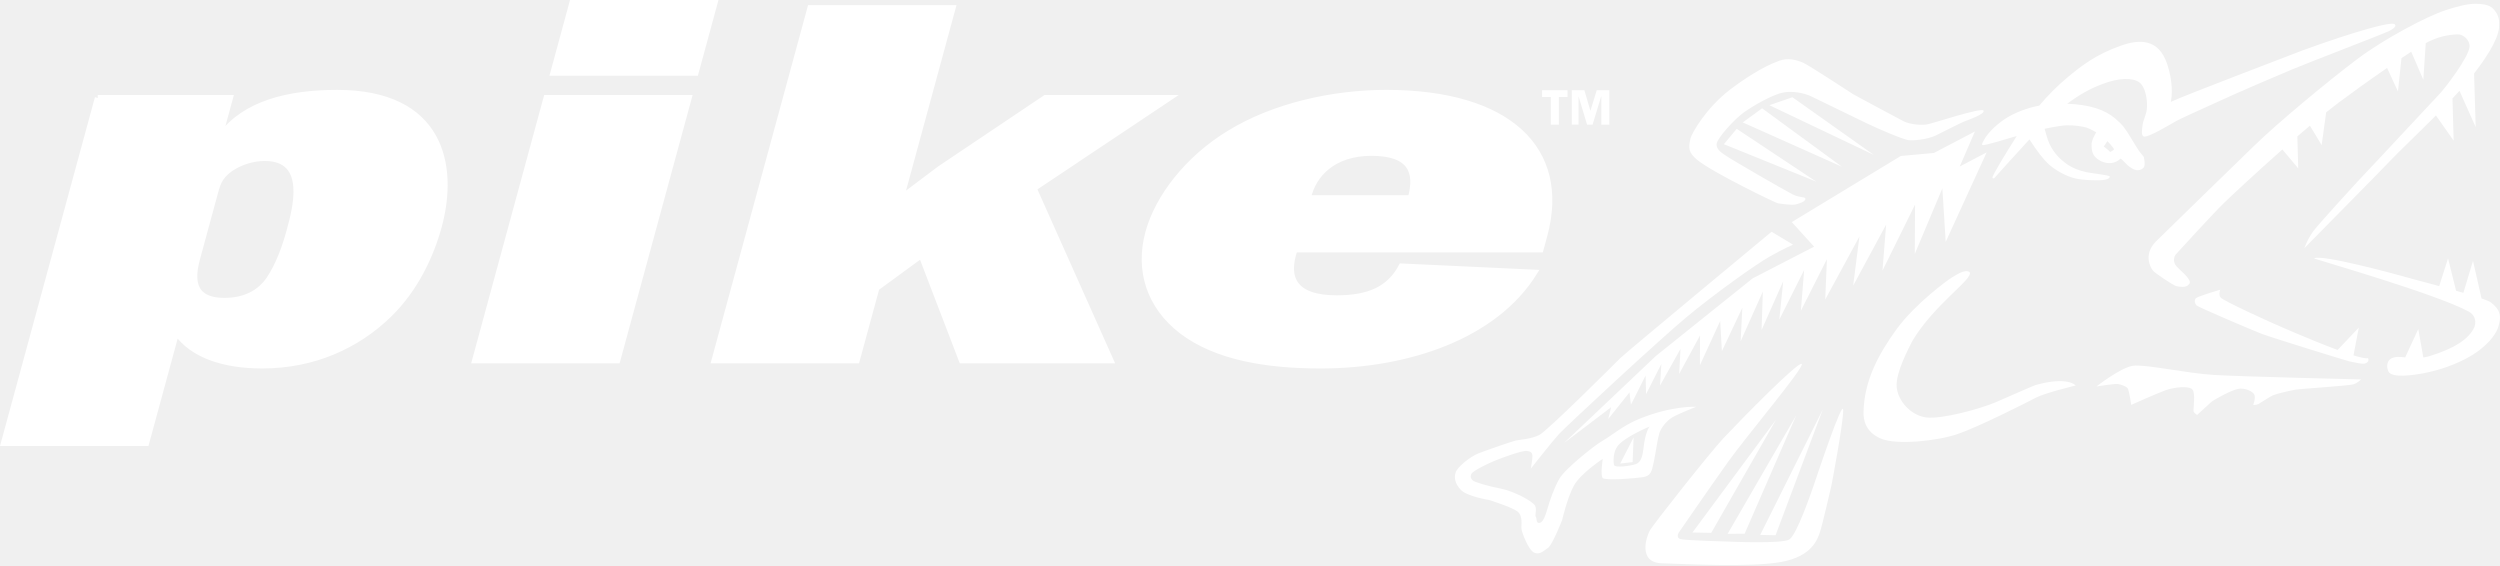
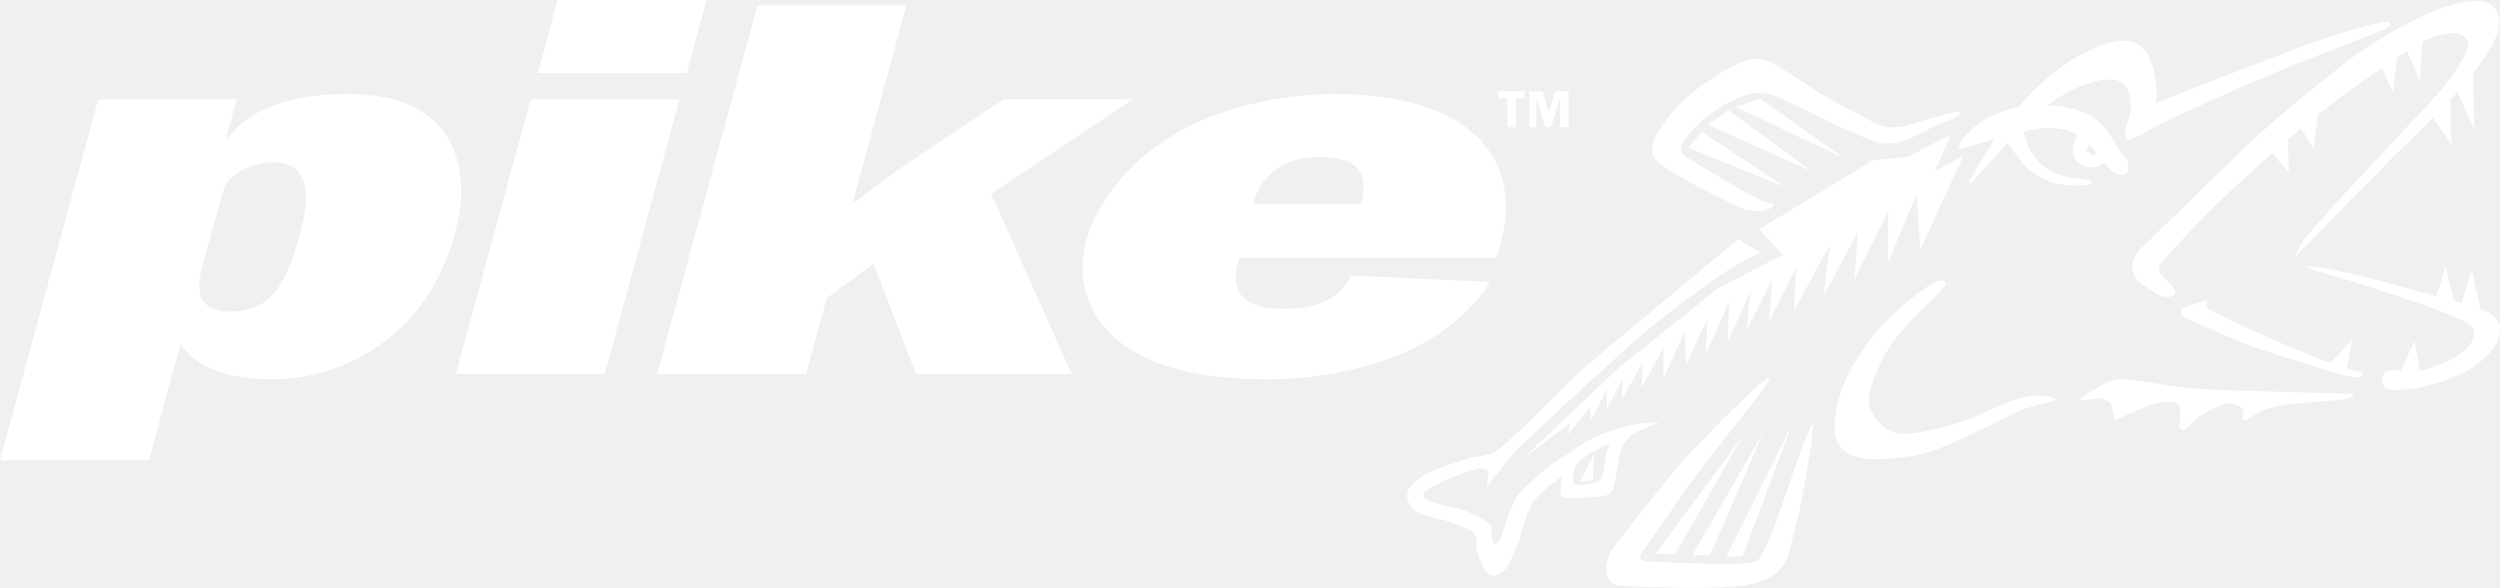
- <svg xmlns="http://www.w3.org/2000/svg" viewBox="0 0 213.067 48.158" width="213.067" height="48.158">
-   <g fill="#FFF" stroke="#FFF" stroke-width=".5">
-     <path d="M18.263 16.665c.238-.875.368-1.576 1.355-2.276.83-.57 1.904-.92 2.946-.92 3.86 0 2.596 4.42 2.096 6.26-.346 1.27-.897 2.844-1.72 4.07-.813 1.182-2.095 1.838-3.81 1.838-2.942 0-2.75-2.057-2.32-3.633l1.453-5.34zm-9.93-8.317L.326 37.763H12.46l2.573-9.455c1.363 1.97 4.067 2.845 7.314 2.845 4.35 0 8.052-1.663 10.8-4.333 2.25-2.19 3.576-5.034 4.255-7.53 1.43-5.252.156-11.38-8.67-11.38-4.166 0-7.848.92-9.873 3.633h-.124l.87-3.195H8.332zM52.616 30.715H40.483L46.57 8.348h12.133l-6.087 22.367zm6.67-24.512H47.154L48.773.25h12.134l-1.62 5.953zM88.104 16.052l6.55 14.664H81.97l-3.442-8.973-3.826 2.8-1.68 6.173H60.888L69.06.688h12.133l-4.407 16.195 3.314-2.495 8.997-6.04h10.54L88.104 16.05zM111.472 16.883c.438-2.057 2.213-3.852 5.4-3.852 3.43 0 3.958 1.664 3.363 3.853h-8.763zm7.976 5.822c-1.015 1.926-2.76 2.714-5.52 2.714-3.676 0-4.425-1.752-3.586-4.16H131.3l.32-1.18c2.002-7.355-3.06-12.17-13.478-12.17-4.473 0-9.55 1.095-13.38 3.46-3.525 2.144-6.073 5.427-6.896 8.447-.87 3.196.074 6.26 2.86 8.404 2.947 2.233 7.23 2.934 11.826 2.934 7.415 0 14.834-2.495 18.21-7.922l-11.314-.527z" />
-   </g>
-   <g fill="#FFF">
-     <path d="M133.595 8.268h-.736v2.355h-.687V8.268h-.745v-.582h2.167v.582zM135.73 10.623h-.47l-.717-2.394h-.008v2.393h-.578V7.686h1.074l.515 1.76.54-1.76h1.075v2.938h-.686V8.23h-.018l-.726 2.393z" />
-   </g>
-   <g fill="#FFF">
-     <path d="M204.113 2.106c-.05-.386-3.47.59-7.848 2.18-1.288.507-9.864 3.75-11.253 4.395.118-.536.184-1.71-.297-3.182-.733-2.24-2.39-2.167-3.99-1.598-2.126.755-3.37 1.74-4.53 2.703-.883.736-1.66 1.53-2.398 2.397-1.148.223-2.078.625-2.726 1.013-.732.44-1.637 1.248-1.98 1.91-.13.243-.23.4-.128.435.22.07 2.327-.602 2.586-.673.103-.03.216-.06.33-.09-.868 1.36-2.125 3.422-2.067 3.54.078.163.214-.017.214-.017s1.512-1.7 2.938-3.24c.63.992 1.194 1.72 1.68 2.152.502.445 1.354.96 2.19 1.168.72.18 2.154.193 2.36.144.466-.027.653-.198.61-.308-.045-.11-1.51-.26-2.032-.37-.524-.11-1.196-.353-1.747-.772-.422-.32-.958-.8-1.354-1.63-.183-.376-.414-1.285-.414-1.285s1.24-.277 1.89-.297c.697-.02 1.367.107 1.652.185.287.077.854.412.854.412s-.43.683-.397 1.085c0 .8.28 1.102.843 1.39.578.247 1.166.203 1.63-.238.303.198.513.572.893.784.4.297.827.262 1.08-.02.172-.188.006-.907.006-.907s-.162-.2-.396-.496c-.106-.136-.46-.73-.76-1.22-.453-.73-.61-.98-1.26-1.54-.895-.772-2.197-1.2-4.115-1.275 1.054-.78 2.122-1.418 3.52-1.855 1.312-.41 2.385-.314 2.803.196.42.51.532 1.53.467 2.127-.056.5-.312.912-.37 1.397-.06.486-.102.8.088.92.3.19 2.44-1.123 2.84-1.338.51-.274 2.26-1.046 3.46-1.6 1.858-.856 4.718-2.082 6.347-2.764 1.604-.672 7.91-3.077 8.337-3.305.422-.227.563-.432.446-.51zm-24.507 9.923s.48.48.567.7c-.16.158-.17.13-.326.224-.17-.188-.55-.464-.55-.464l.31-.46zM169.052 9.425c-.145-.29-4.352 1.09-4.737 1.163-.553.104-1.438.04-2.054-.24-.273-.126-4.312-2.313-4.312-2.313s-3.83-2.505-4.266-2.686c-.647-.272-1.306-.43-2.034-.174-1.464.516-3.153 1.66-4.224 2.48-1.972 1.514-3.246 3.666-3.36 4.182-.168.767-.192 1.156.603 1.803 1.322 1.078 6.685 3.668 6.87 3.693.19.025 1.17.175 1.508.09.34-.087.81-.242.825-.463.016-.222-.45-.067-1.117-.406-.732-.373-5.37-3.058-5.645-3.278-.137-.11-.88-.466-.804-1.028.067-.498 1.544-2.133 2.358-2.697 1.572-1.085 2.764-1.53 3.17-1.634.853-.215 1.96.01 2.54.3.58.286 3.716 1.81 4.706 2.284.988.474 3.102 1.387 3.588 1.446.33.04 1.548-.03 2.322-.406.317-.155 2.15-1.088 2.447-1.2.3-.11 1.764-.626 1.617-.915z" />
-     <path d="M150.798 8.966l1.963-.678 6.93 4.91M148.527 10.434l1.65-1.202 6.8 4.977M146.92 12.29l1.092-1.31 6.788 4.504M153.554 31.016c.307.212-4.73 6.173-6.285 8.36-1.605 2.253-4.198 6.022-4.198 6.022s-.254.426.138.544c.392.12 4.147.218 4.147.218s4.503.2 5.133-.176c.63-.376 1.836-3.904 2.047-4.5.21-.597 2.55-7.668 2.553-6.512.004 1.16-.995 6.37-.995 6.37s-.79 3.46-1 4.057c-.213.596-.685 2.018-3.28 2.494-2.594.475-8.138.176-10.182.114-2.043-.062-1.326-2.235-1.03-2.78.297-.547 5.16-6.69 6.294-7.894 1.655-1.758 6.35-6.53 6.657-6.318z" />
-     <path d="M150.017 45.588l1.31.03 4.023-10.72M147.242 45.493l1.447-.004 4.397-10.092M144.244 45.383l1.6.03 5.525-9.653M167.867 23.194c.36.56-3.006 2.716-4.887 5.87-.287.58-1.422 2.678-1.334 3.887.088 1.21 1.2 2.45 2.51 2.624 1.313.175 4.595-.728 5.87-1.268 1.276-.54 3.062-1.354 3.462-1.492 2.772-.773 3.414.04 3.414.04s-2.596.623-3.395 1.042c-.798.42-4.938 2.517-6.708 3.11-1.73.58-5.157.943-6.496.375-1.336-.565-1.503-1.645-1.48-2.267.054-2.656 1.26-4.927 2.84-7.09 1.562-2.134 4.34-4.176 4.69-4.374.35-.198 1.112-.753 1.513-.456zM201.222 32.337s-10.09-.235-12.516-.38c-2.427-.147-5.885-.938-6.932-.782-1.047.157-3.102 1.763-3.102 1.763s1.565-.25 1.83-.21c.263.042.773.203.87.432.093.23.267 1.345.267 1.345s2.21-.993 2.94-1.25c.73-.258 1.965-.39 2.266-.067.297.322.063 1.686.105 1.855.044.17.3.324.3.324s.97-.896 1.206-1.102c.237-.205 1.7-1.01 2.287-1.122.588-.113 1.286.218 1.397.515.11.297-.108.86-.108.86s.313-.004.46-.09c.148-.085 1.01-.645 1.215-.733.328-.14 1.42-.398 1.906-.482.484-.083 4.62-.336 4.986-.465.366-.13.622-.41.622-.41zM150.986 19.75s-12.443 10.32-12.877 10.756c-.434.436-6.216 6.208-6.92 6.566-.706.36-1.745.405-2.017.475-.272.07-2.407.79-3.163 1.09-.757.3-1.802 1.18-1.944 1.616-.145.434-.084.96.455 1.513.538.552 2.387.845 2.387.845s1.926.6 2.42.98c.495.382.302 1.192.345 1.507.043.315.602 1.804 1.088 2.006.484.203.79-.164 1.164-.403.375-.24 1.21-2.37 1.21-2.37s.43-1.883.997-2.93c.57-1.05 2.464-2.292 2.464-2.292s-.21 1.39-.006 1.63c.206.236 2.707.038 3.406-.067.697-.103.772-.45.953-1.31.198-.936.31-1.923.47-2.435.145-.46.59-1.036 1.09-1.344.502-.307 2.05-.913 2.05-.913s-2.06-.13-4.943 1.07c-1.277.53-2.318 1.42-3.016 1.813-.697.394-3.228 2.41-3.703 3.254-.474.844-.803 1.833-.996 2.497-.196.666-.382 1.22-.696 1.263-.314.044-.197-.35-.307-.5-.112-.154.1-.606-.064-.963-.162-.357-1.8-1.247-2.94-1.465-1.14-.218-2.24-.556-2.386-.7-.145-.144-.222-.306-.104-.553s1.31-.838 1.998-1.122c.69-.282 2.348-.883 2.722-.833.375.05.478.168.48.458 0 .29-.135 1.048-.135 1.048s1.782-2.262 2.376-2.92c.594-.656 8.48-7.975 10.843-9.948 2.36-1.974 5.98-4.558 7.15-5.214 1.15-.642 1.974-1.008 1.974-1.008l-1.824-1.092zm-13.13 18.276c.612-.806 2.73-1.668 2.73-1.668s-.352.397-.514 1.833c-.072.642-.205 1.194-.635 1.356-.43.163-1.826.353-1.88.078-.07-.345-.07-1.11.3-1.598z" />
-     <path d="M138.086 39.507l1.057-.123.083-2.102M200.58 30.29l.453-2.37-1.807 1.906c-2.377-.878-5.476-2.26-5.476-2.26s-4.293-1.915-4.51-2.227c-.17-.248-.02-.648-.02-.648s-1.954.567-2.092.747c-.136.178-.065.45.08.594.144.145 4.77 2.124 5.573 2.428.802.304 7.167 2.278 7.474 2.345.307.068 1.074.235 1.277.184.205-.05.418-.213.28-.468-.185.048-.636-.05-1.23-.23zM212.265 25.756c-.104-.077-.383-.19-.772-.323l-.727-3.202-.82 2.726c-.203-.06-.41-.12-.623-.178l-.684-2.764-.754 2.368c-1.264-.343-2.402-.64-2.758-.743-.888-.26-7.43-2.032-7.904-1.61.718.254 10.3 2.994 13.164 4.514.438.232.7.692.512 1.3-.454 1.075-1.826 1.9-3.888 2.523-.14.042-.307.073-.48.096l-.428-2.42-1.116 2.416c-.413-.048-.84-.082-1.172.083-.314.157-.484.593-.266 1.1.275.635 2.267.3 2.89.19 1.63-.285 3.554-1.007 4.767-1.91 1.066-.796 1.564-1.545 1.73-2.105.246-.822.205-1.41-.672-2.062zM212.685.99c-.283-.398-.582-.652-1.672-.667-.793-.01-1.77.284-2.578.544-1.573.507-5.225 2.435-7.497 4.142-2.616 1.965-6.862 5.5-8.866 7.457-.953.932-7.76 7.534-8.336 8.12-1.096 1.11-.445 2.248-.24 2.486.207.24 1.748 1.262 1.98 1.312.307.067.758.134.995-.07.21-.18.255-.282-.07-.707-.154-.204-.777-.757-.92-.926-.31-.356-.207-.817-.038-1.004.17-.188 3.222-3.535 4.133-4.413.59-.57 2.667-2.514 4.945-4.526l1.348 1.61-.072-2.727c.36-.31.716-.613 1.07-.91l1 1.655.386-2.795c.363-.292.718-.57 1.047-.817.93-.698 2.604-1.902 4.143-2.965l.927 2.006.3-2.84c.296-.2.575-.384.83-.548l1.032 2.388.21-3.128c1.007-.52 1.767-.696 2.705-.738.462-.02 1.062.464 1.024 1.044-.056.92-2.16 3.624-2.532 4.008-.374.384-5.78 6.205-6.213 6.64-.44.444-4.006 4.346-4.522 5.02-.518.674-.813 1.51-.813 1.51s6.86-6.95 7.572-7.71c.412-.44 2.045-1.996 3.642-3.603l1.512 2.15-.1-3.602c.21-.223.41-.437.598-.644l1.38 3.093-.137-4.573c.813-1.055 2.044-2.78 2.13-3.942.04-.55-.02-.933-.302-1.332zM169.318 12.984l-2.293 1.205 1.29-2.984-3.493 1.83-2.822.258-9.292 5.634 1.902 2.095-5.237 2.702-8.243 6.61-7.826 7.413 4.008-3.042-.25 1.005 1.814-2.268.122 1.054 1.252-2.488.04 1.583 1.303-2.573-.115 1.84 1.746-3.123-.113 2.13 1.778-3.275-.01 2.536 1.727-3.768.145 2.57 1.743-3.7-.146 2.862 1.895-4.245-.11 3.286 1.844-4.16-.332 3.272 2.117-4.23-.28 3.475 2.22-4.4-.144 3.44 2.914-5.37-.533 4.19 2.81-5.202-.312 3.917 2.777-5.627-.023 4.206 2.35-5.59.285 4.562" />
+ <svg xmlns="http://www.w3.org/2000/svg" height="47.908" width="203.74" version="1.1" viewBox="0 0 203.74 47.908">
+   <g fill="#fff">
+     <g stroke-opacity="0" transform="translate(-9.3271 -.25)" stroke="#404040" stroke-width=".5">
+       <path d="m27.263 16.665c0.238-0.875 0.368-1.576 1.355-2.276 0.829-0.569 1.904-0.919 2.946-0.919 3.861 0 2.596 4.421 2.096 6.259-0.346 1.27-0.897 2.845-1.721 4.071-0.812 1.182-2.094 1.838-3.81 1.838-2.941 0-2.749-2.057-2.32-3.633l1.454-5.34zm-9.931-8.317-8.005 29.415h12.133l2.573-9.455c1.363 1.97 4.067 2.845 7.314 2.845 4.351 0 8.052-1.663 10.8-4.333 2.25-2.189 3.576-5.034 4.255-7.529 1.429-5.253 0.156-11.381-8.669-11.381-4.167 0-7.849 0.919-9.874 3.633h-0.123l0.87-3.195h-11.274z" />
+       <path d="m58.616 30.715h-12.133l6.087-22.367h12.133l-6.087 22.367zm6.671-24.512h-12.134l1.62-5.953h12.134l-1.62 5.953z" />
+       <path d="m90.104 16.052 6.55 14.664h-12.685l-3.441-8.973-3.826 2.801-1.68 6.172h-12.134l8.172-30.028h12.133l-4.407 16.195 3.314-2.495 8.997-6.041h10.54l-11.533 7.705z" />
+       <path d="m111.47 16.883c0.438-2.057 2.213-3.852 5.399-3.852 3.432 0 3.959 1.663 3.364 3.852h-8.763zm7.976 5.822c-1.015 1.926-2.761 2.714-5.519 2.714-3.677 0-4.426-1.751-3.587-4.158h20.958l0.321-1.182c2.001-7.354-3.062-12.168-13.479-12.168-4.473 0-9.551 1.094-13.381 3.458-3.524 2.145-6.072 5.428-6.895 8.448-0.869 3.196 0.074 6.26 2.86 8.404 2.947 2.232 7.229 2.933 11.826 2.933 7.415 0 14.834-2.495 18.211-7.922l-11.315-0.527z" />
+     </g>
+     <g transform="translate(-9.3271 -.25)">
+       <path d="m133.6 8.268h-0.736v2.355h-0.686v-2.355h-0.745v-0.582h2.167v0.582z" />
+       <path d="m135.73 10.623h-0.471l-0.716-2.394h-0.008v2.394h-0.578v-2.937h1.074l0.514 1.76 0.54-1.76h1.075v2.938h-0.686v-2.395h-0.018l-0.726 2.394z" />
+     </g>
+     <g transform="translate(-9.3271 -.25)">
+       <path d="m204.11 2.106c-0.049-0.386-3.471 0.589-7.848 2.18-1.288 0.507-9.864 3.751-11.253 4.395 0.118-0.537 0.184-1.712-0.297-3.183-0.733-2.241-2.39-2.167-3.989-1.598-2.127 0.755-3.371 1.739-4.53 2.703-0.884 0.736-1.661 1.529-2.399 2.397-1.148 0.223-2.078 0.625-2.726 1.013-0.733 0.439-1.638 1.248-1.982 1.91-0.128 0.243-0.229 0.401-0.127 0.435 0.22 0.071 2.327-0.602 2.586-0.673 0.103-0.029 0.216-0.06 0.331-0.09-0.869 1.359-2.126 3.422-2.068 3.541 0.077 0.162 0.213-0.018 0.213-0.018s1.512-1.701 2.938-3.239c0.63 0.991 1.194 1.72 1.681 2.151 0.501 0.445 1.353 0.961 2.189 1.168 0.721 0.179 2.154 0.193 2.359 0.144 0.467-0.027 0.654-0.198 0.611-0.308-0.045-0.11-1.51-0.259-2.032-0.37-0.524-0.11-1.196-0.353-1.747-0.772-0.422-0.321-0.958-0.799-1.354-1.631-0.182-0.375-0.413-1.284-0.413-1.284s1.241-0.277 1.89-0.297c0.697-0.02 1.367 0.107 1.652 0.185 0.287 0.077 0.854 0.412 0.854 0.412s-0.43 0.683-0.397 1.085c0 0.799 0.28 1.102 0.843 1.389 0.578 0.248 1.166 0.204 1.631-0.237 0.302 0.198 0.512 0.572 0.892 0.784 0.399 0.297 0.826 0.262 1.079-0.02 0.172-0.188 0.006-0.907 0.006-0.907s-0.162-0.201-0.396-0.497c-0.106-0.136-0.459-0.731-0.761-1.22-0.452-0.73-0.61-0.98-1.259-1.54-0.895-0.772-2.197-1.201-4.115-1.275 1.054-0.779 2.122-1.417 3.521-1.854 1.311-0.411 2.384-0.314 2.802 0.196 0.419 0.509 0.532 1.53 0.467 2.126-0.056 0.5-0.312 0.912-0.37 1.397-0.059 0.486-0.102 0.8 0.088 0.919 0.301 0.192 2.439-1.122 2.841-1.337 0.51-0.274 2.258-1.046 3.458-1.599 1.859-0.857 4.719-2.083 6.348-2.765 1.604-0.672 7.911-3.077 8.337-3.305 0.422-0.227 0.563-0.432 0.446-0.511zm-24.507 9.923s0.479 0.48 0.567 0.7c-0.16 0.159-0.17 0.13-0.326 0.225-0.169-0.188-0.551-0.464-0.551-0.464l0.31-0.461z" />
+       <path d="m169.05 9.425c-0.145-0.289-4.352 1.091-4.737 1.163-0.553 0.104-1.438 0.039-2.054-0.241-0.274-0.125-4.313-2.312-4.313-2.312s-3.83-2.505-4.266-2.686c-0.647-0.271-1.306-0.43-2.034-0.173-1.464 0.516-3.153 1.659-4.224 2.481-1.972 1.513-3.246 3.665-3.359 4.181-0.169 0.767-0.193 1.156 0.602 1.803 1.322 1.077 6.685 3.667 6.871 3.692 0.188 0.025 1.168 0.175 1.507 0.089 0.341-0.086 0.809-0.241 0.825-0.462 0.016-0.222-0.451-0.067-1.117-0.406-0.732-0.373-5.371-3.058-5.645-3.278-0.137-0.11-0.879-0.466-0.804-1.028 0.067-0.498 1.544-2.133 2.358-2.697 1.572-1.086 2.764-1.532 3.171-1.635 0.852-0.215 1.958 0.011 2.538 0.299 0.581 0.287 3.717 1.812 4.707 2.285 0.988 0.474 3.102 1.387 3.588 1.446 0.329 0.04 1.548-0.03 2.322-0.406 0.317-0.155 2.15-1.088 2.447-1.199 0.301-0.112 1.764-0.627 1.617-0.916z" />
+       <polygon points="150.8 8.966 152.76 8.288 159.69 13.197" />
+       <polygon points="148.53 10.434 150.18 9.232 156.98 14.209" />
+       <polygon points="146.92 12.289 148.01 10.981 154.8 15.484" />
+       <path d="m153.55 31.016c0.307 0.212-4.729 6.173-6.285 8.361-1.604 2.252-4.197 6.021-4.197 6.021s-0.254 0.426 0.138 0.544c0.392 0.119 4.147 0.218 4.147 0.218s4.503 0.201 5.133-0.176c0.629-0.376 1.836-3.904 2.047-4.5 0.211-0.597 2.549-7.668 2.553-6.512 0.004 1.159-0.995 6.371-0.995 6.371s-0.79 3.459-1.001 4.056c-0.212 0.597-0.684 2.019-3.279 2.495-2.594 0.475-8.138 0.176-10.182 0.114-2.043-0.062-1.326-2.235-1.029-2.781 0.296-0.546 5.16-6.688 6.293-7.893 1.655-1.758 6.349-6.53 6.657-6.318z" />
+       <polygon points="150.02 45.588 151.33 45.618 155.35 34.897" />
+       <polygon points="147.24 45.493 148.69 45.489 153.09 35.398" />
+       <polygon points="144.24 45.383 145.84 45.412 151.37 35.76" />
+       <path d="m167.87 23.194c0.359 0.561-3.006 2.716-4.887 5.871-0.287 0.58-1.422 2.677-1.334 3.886 0.088 1.208 1.199 2.449 2.511 2.623 1.312 0.175 4.594-0.728 5.87-1.268 1.275-0.541 3.061-1.354 3.461-1.492 2.772-0.773 3.414 0.041 3.414 0.041s-2.596 0.622-3.395 1.041c-0.798 0.419-4.938 2.517-6.708 3.11-1.73 0.579-5.156 0.943-6.495 0.375-1.336-0.566-1.503-1.646-1.479-2.268 0.053-2.656 1.258-4.927 2.84-7.091 1.561-2.133 4.338-4.175 4.688-4.373 0.35-0.197 1.113-0.752 1.514-0.455z" />
+       <path d="m201.22 32.337s-10.09-0.235-12.516-0.381c-2.427-0.146-5.885-0.937-6.932-0.781-1.047 0.157-3.102 1.763-3.102 1.763s1.565-0.251 1.829-0.21c0.264 0.042 0.774 0.203 0.87 0.432 0.094 0.23 0.268 1.345 0.268 1.345s2.21-0.993 2.94-1.251c0.732-0.257 1.966-0.389 2.267-0.066 0.297 0.322 0.063 1.686 0.105 1.855 0.043 0.171 0.3 0.324 0.3 0.324s0.968-0.896 1.205-1.102c0.237-0.205 1.7-1.009 2.287-1.122 0.588-0.113 1.286 0.218 1.397 0.515s-0.108 0.859-0.108 0.859 0.313-0.003 0.46-0.09c0.148-0.084 1.011-0.644 1.215-0.732 0.328-0.14 1.421-0.398 1.906-0.482 0.484-0.083 4.621-0.336 4.986-0.465 0.367-0.129 0.623-0.411 0.623-0.411z" />
+       <path d="m150.99 19.75s-12.443 10.321-12.877 10.756c-0.433 0.436-6.215 6.208-6.919 6.566-0.706 0.36-1.745 0.405-2.017 0.475-0.272 0.069-2.407 0.791-3.163 1.09-0.757 0.301-1.802 1.18-1.944 1.616-0.145 0.434-0.084 0.961 0.455 1.513 0.537 0.552 2.386 0.845 2.386 0.845s1.926 0.599 2.421 0.98c0.494 0.381 0.301 1.191 0.344 1.506s0.602 1.804 1.088 2.006c0.484 0.203 0.791-0.164 1.164-0.403 0.375-0.24 1.211-2.371 1.211-2.371s0.43-1.882 0.996-2.93c0.568-1.049 2.463-2.291 2.463-2.291s-0.21 1.391-0.006 1.629c0.206 0.237 2.707 0.039 3.406-0.066 0.697-0.104 0.772-0.452 0.953-1.31 0.198-0.937 0.311-1.924 0.471-2.436 0.144-0.46 0.588-1.036 1.089-1.344 0.502-0.308 2.051-0.914 2.051-0.914s-2.062-0.13-4.944 1.07c-1.277 0.531-2.318 1.419-3.016 1.813-0.697 0.394-3.228 2.41-3.703 3.254-0.474 0.844-0.803 1.833-0.996 2.497-0.195 0.665-0.381 1.219-0.695 1.262-0.314 0.044-0.197-0.349-0.307-0.501-0.112-0.153 0.1-0.605-0.064-0.962-0.162-0.357-1.799-1.247-2.94-1.465s-2.24-0.556-2.386-0.7c-0.145-0.144-0.222-0.306-0.104-0.553s1.309-0.838 1.998-1.122c0.688-0.282 2.347-0.883 2.721-0.833 0.375 0.05 0.478 0.168 0.479 0.458 0.001 0.289-0.134 1.048-0.134 1.048s1.782-2.262 2.376-2.92c0.594-0.656 8.481-7.975 10.843-9.948 2.36-1.974 5.979-4.558 7.151-5.214 1.15-0.643 1.973-1.009 1.973-1.009l-1.824-1.092zm-13.129 18.276c0.611-0.806 2.729-1.668 2.729-1.668s-0.352 0.397-0.514 1.833c-0.072 0.641-0.205 1.193-0.635 1.355-0.429 0.163-1.826 0.353-1.881 0.078-0.068-0.345-0.068-1.11 0.301-1.598z" />
+       <polygon points="138.09 39.507 139.14 39.384 139.23 37.282" />
+       <path d="m200.58 30.291 0.453-2.37-1.807 1.905c-2.377-0.878-5.476-2.26-5.476-2.26s-4.293-1.915-4.509-2.227c-0.172-0.247-0.02-0.647-0.02-0.647s-1.955 0.567-2.093 0.747c-0.136 0.179-0.065 0.451 0.079 0.595 0.145 0.145 4.772 2.124 5.574 2.428 0.801 0.304 7.166 2.278 7.473 2.345 0.307 0.068 1.074 0.235 1.277 0.184 0.204-0.052 0.417-0.214 0.279-0.469-0.185 0.048-0.636-0.049-1.23-0.231z" />
+       <path d="m212.26 25.756c-0.104-0.077-0.383-0.19-0.772-0.323l-0.727-3.202-0.821 2.725c-0.202-0.059-0.41-0.119-0.622-0.178l-0.684-2.764-0.753 2.368c-1.264-0.343-2.402-0.639-2.758-0.743-0.888-0.258-7.43-2.031-7.904-1.609 0.718 0.254 10.299 2.994 13.164 4.514 0.438 0.232 0.7 0.692 0.512 1.301-0.454 1.074-1.826 1.9-3.888 2.522-0.141 0.042-0.307 0.073-0.479 0.096l-0.429-2.42-1.116 2.416c-0.413-0.047-0.84-0.081-1.172 0.084-0.314 0.157-0.484 0.593-0.266 1.1 0.275 0.635 2.267 0.301 2.891 0.191 1.629-0.286 3.553-1.008 4.766-1.912 1.066-0.795 1.564-1.544 1.73-2.104 0.246-0.822 0.205-1.409-0.672-2.062z" />
+       <path d="m212.68 0.99c-0.283-0.398-0.582-0.652-1.672-0.667-0.793-0.01-1.771 0.284-2.578 0.544-1.573 0.507-5.225 2.435-7.497 4.142-2.616 1.966-6.862 5.502-8.866 7.458-0.953 0.932-7.76 7.534-8.336 8.12-1.096 1.11-0.445 2.248-0.24 2.486 0.207 0.241 1.748 1.262 1.98 1.312 0.307 0.067 0.758 0.134 0.995-0.071 0.208-0.179 0.254-0.281-0.07-0.706-0.155-0.204-0.778-0.757-0.922-0.926-0.308-0.356-0.206-0.817-0.037-1.004 0.17-0.188 3.222-3.535 4.133-4.413 0.591-0.57 2.667-2.514 4.945-4.526l1.348 1.612-0.072-2.728c0.36-0.311 0.716-0.613 1.069-0.911l1 1.656 0.387-2.795c0.363-0.292 0.718-0.57 1.047-0.817 0.93-0.698 2.605-1.902 4.144-2.965l0.927 2.005 0.299-2.84c0.297-0.199 0.576-0.384 0.83-0.548l1.033 2.388 0.211-3.128c1.006-0.52 1.766-0.696 2.704-0.738 0.462-0.02 1.062 0.464 1.024 1.044-0.057 0.919-2.16 3.624-2.533 4.008-0.374 0.384-5.779 6.205-6.213 6.641-0.441 0.443-4.006 4.345-4.522 5.019-0.518 0.674-0.813 1.509-0.813 1.509s6.859-6.95 7.572-7.71c0.412-0.44 2.045-1.995 3.642-3.602l1.512 2.15-0.101-3.601c0.211-0.223 0.41-0.437 0.599-0.644l1.379 3.093-0.136-4.573c0.813-1.055 2.044-2.779 2.131-3.942 0.039-0.55-0.022-0.933-0.303-1.332z" />
+       <polygon points="164.82 13.036 162 13.294 152.71 18.928 154.61 21.023 149.37 23.725 141.13 30.336 133.3 37.748 137.31 34.706 137.06 35.711 138.88 33.442 139 34.496 140.25 32.008 140.29 33.591 141.59 31.017 141.48 32.856 143.22 29.734 143.11 31.864 144.89 28.589 144.88 31.126 146.6 27.358 146.75 29.929 148.49 26.229 148.35 29.09 150.24 24.845 150.13 28.131 151.98 23.971 151.64 27.242 153.76 23.013 153.48 26.487 155.7 22.087 155.56 25.528 158.47 20.156 157.94 24.346 160.75 19.145 160.44 23.062 163.21 17.435 163.19 21.641 165.54 16.049 165.82 20.612 169.32 12.984 167.02 14.189 168.32 11.206" />
+     </g>
  </g>
</svg>
